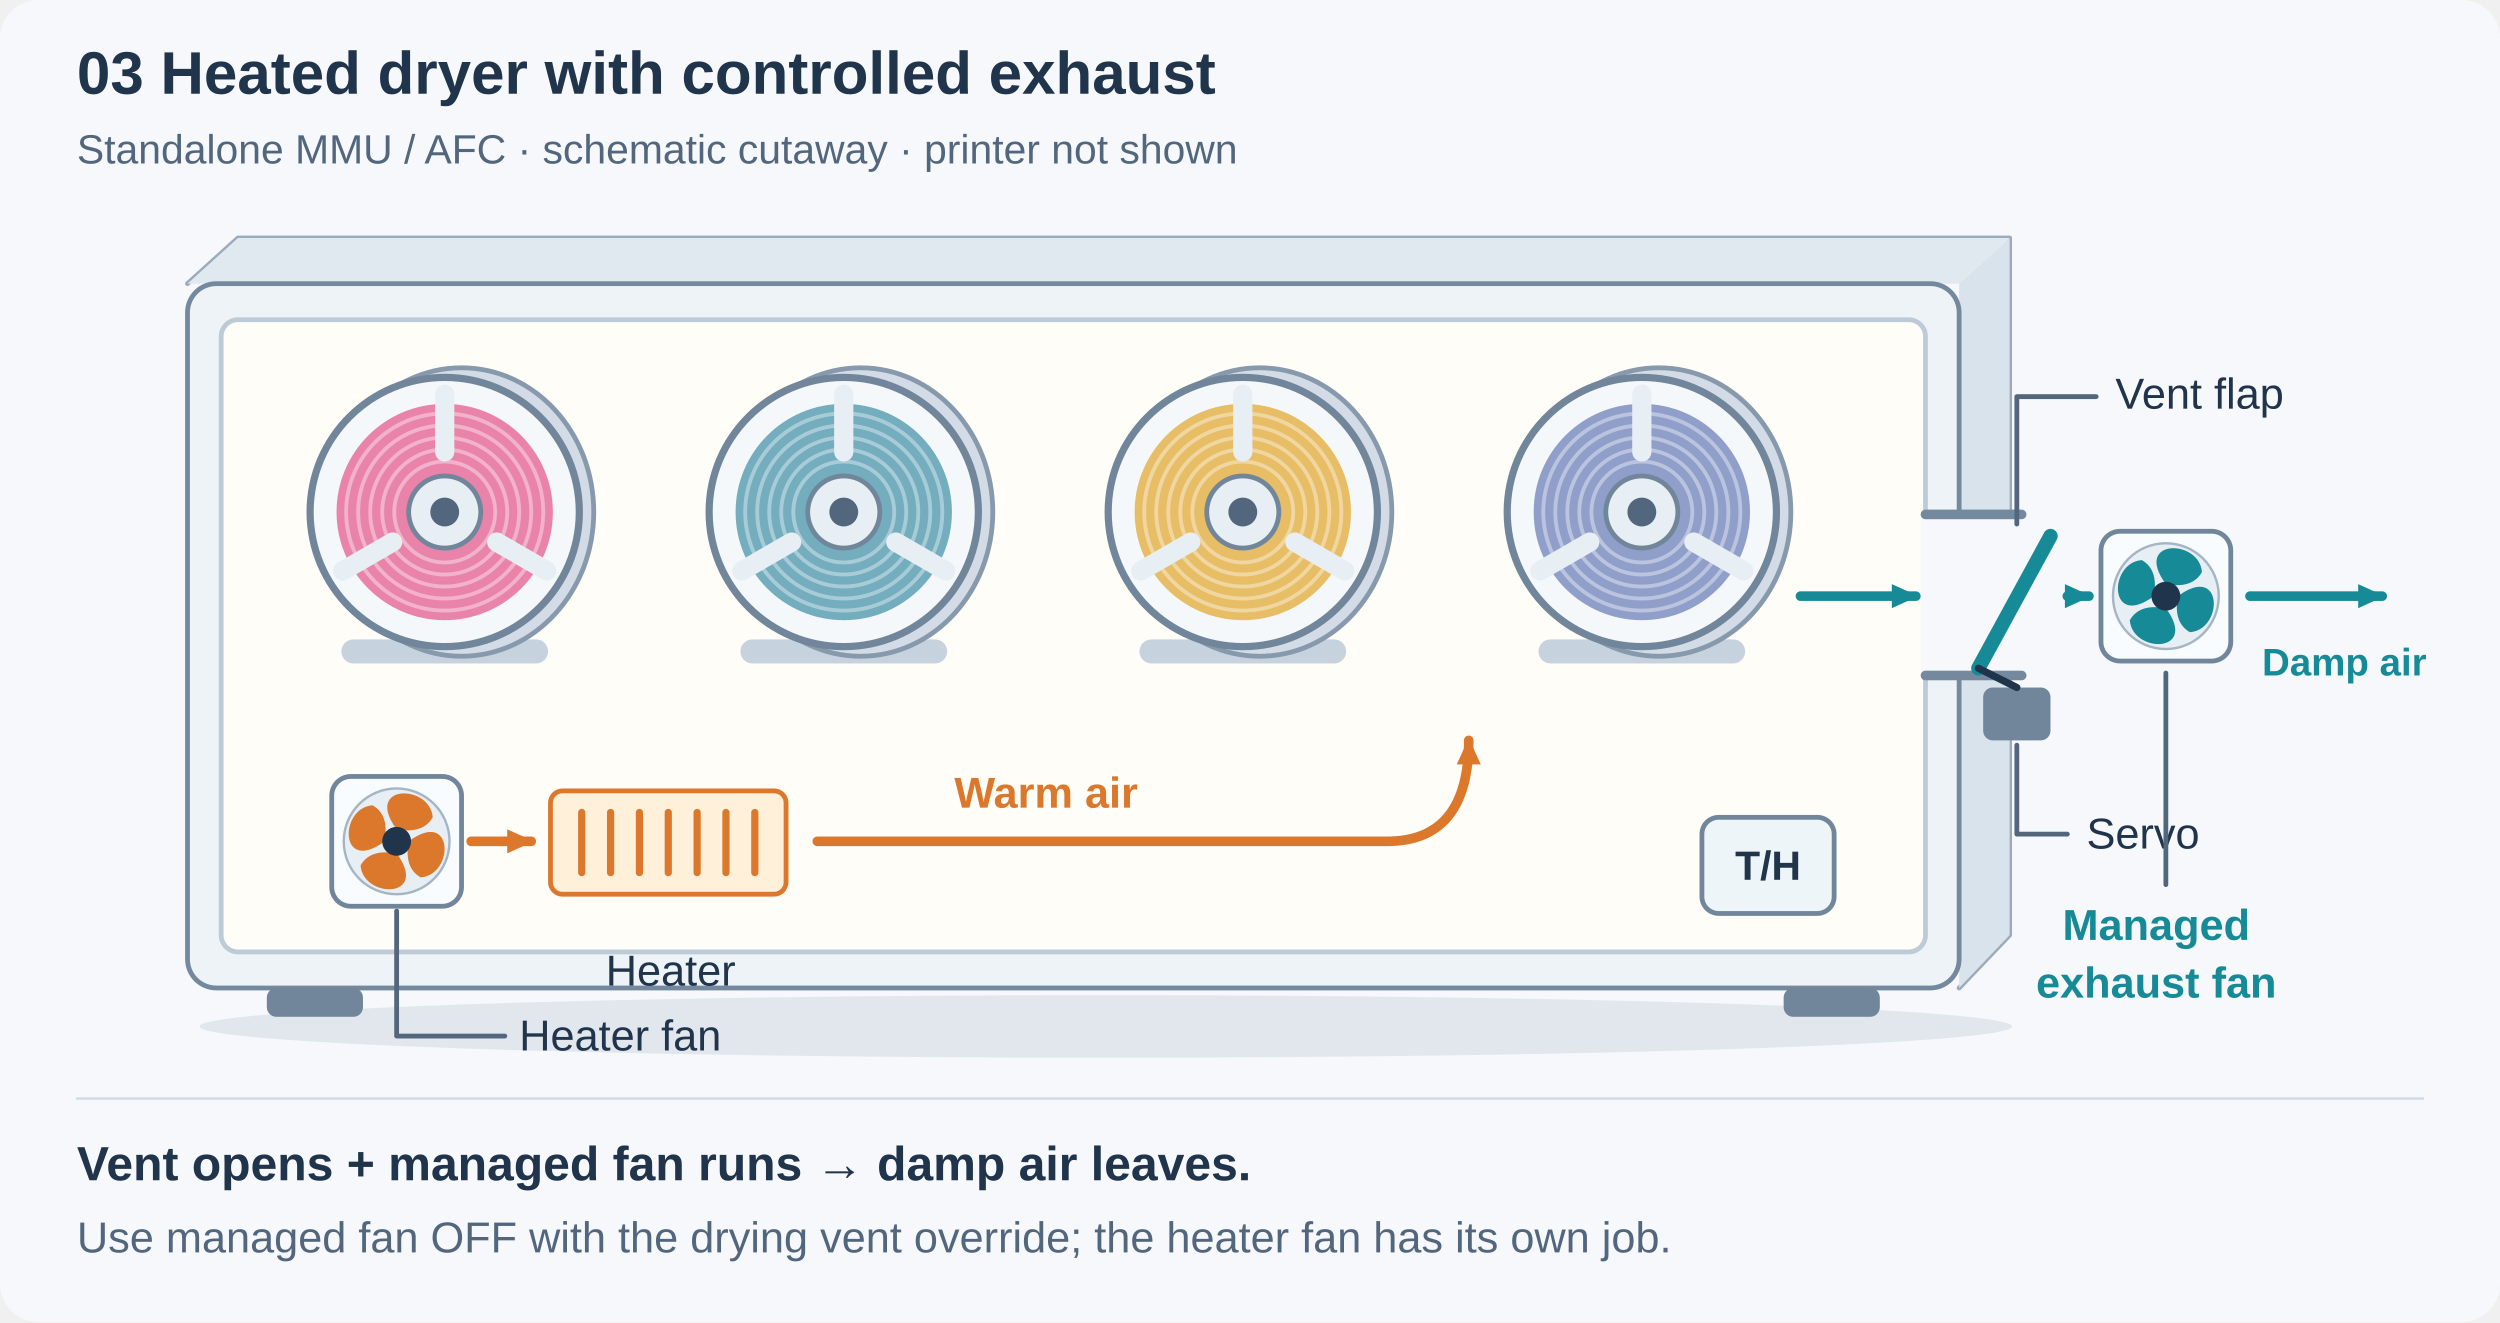
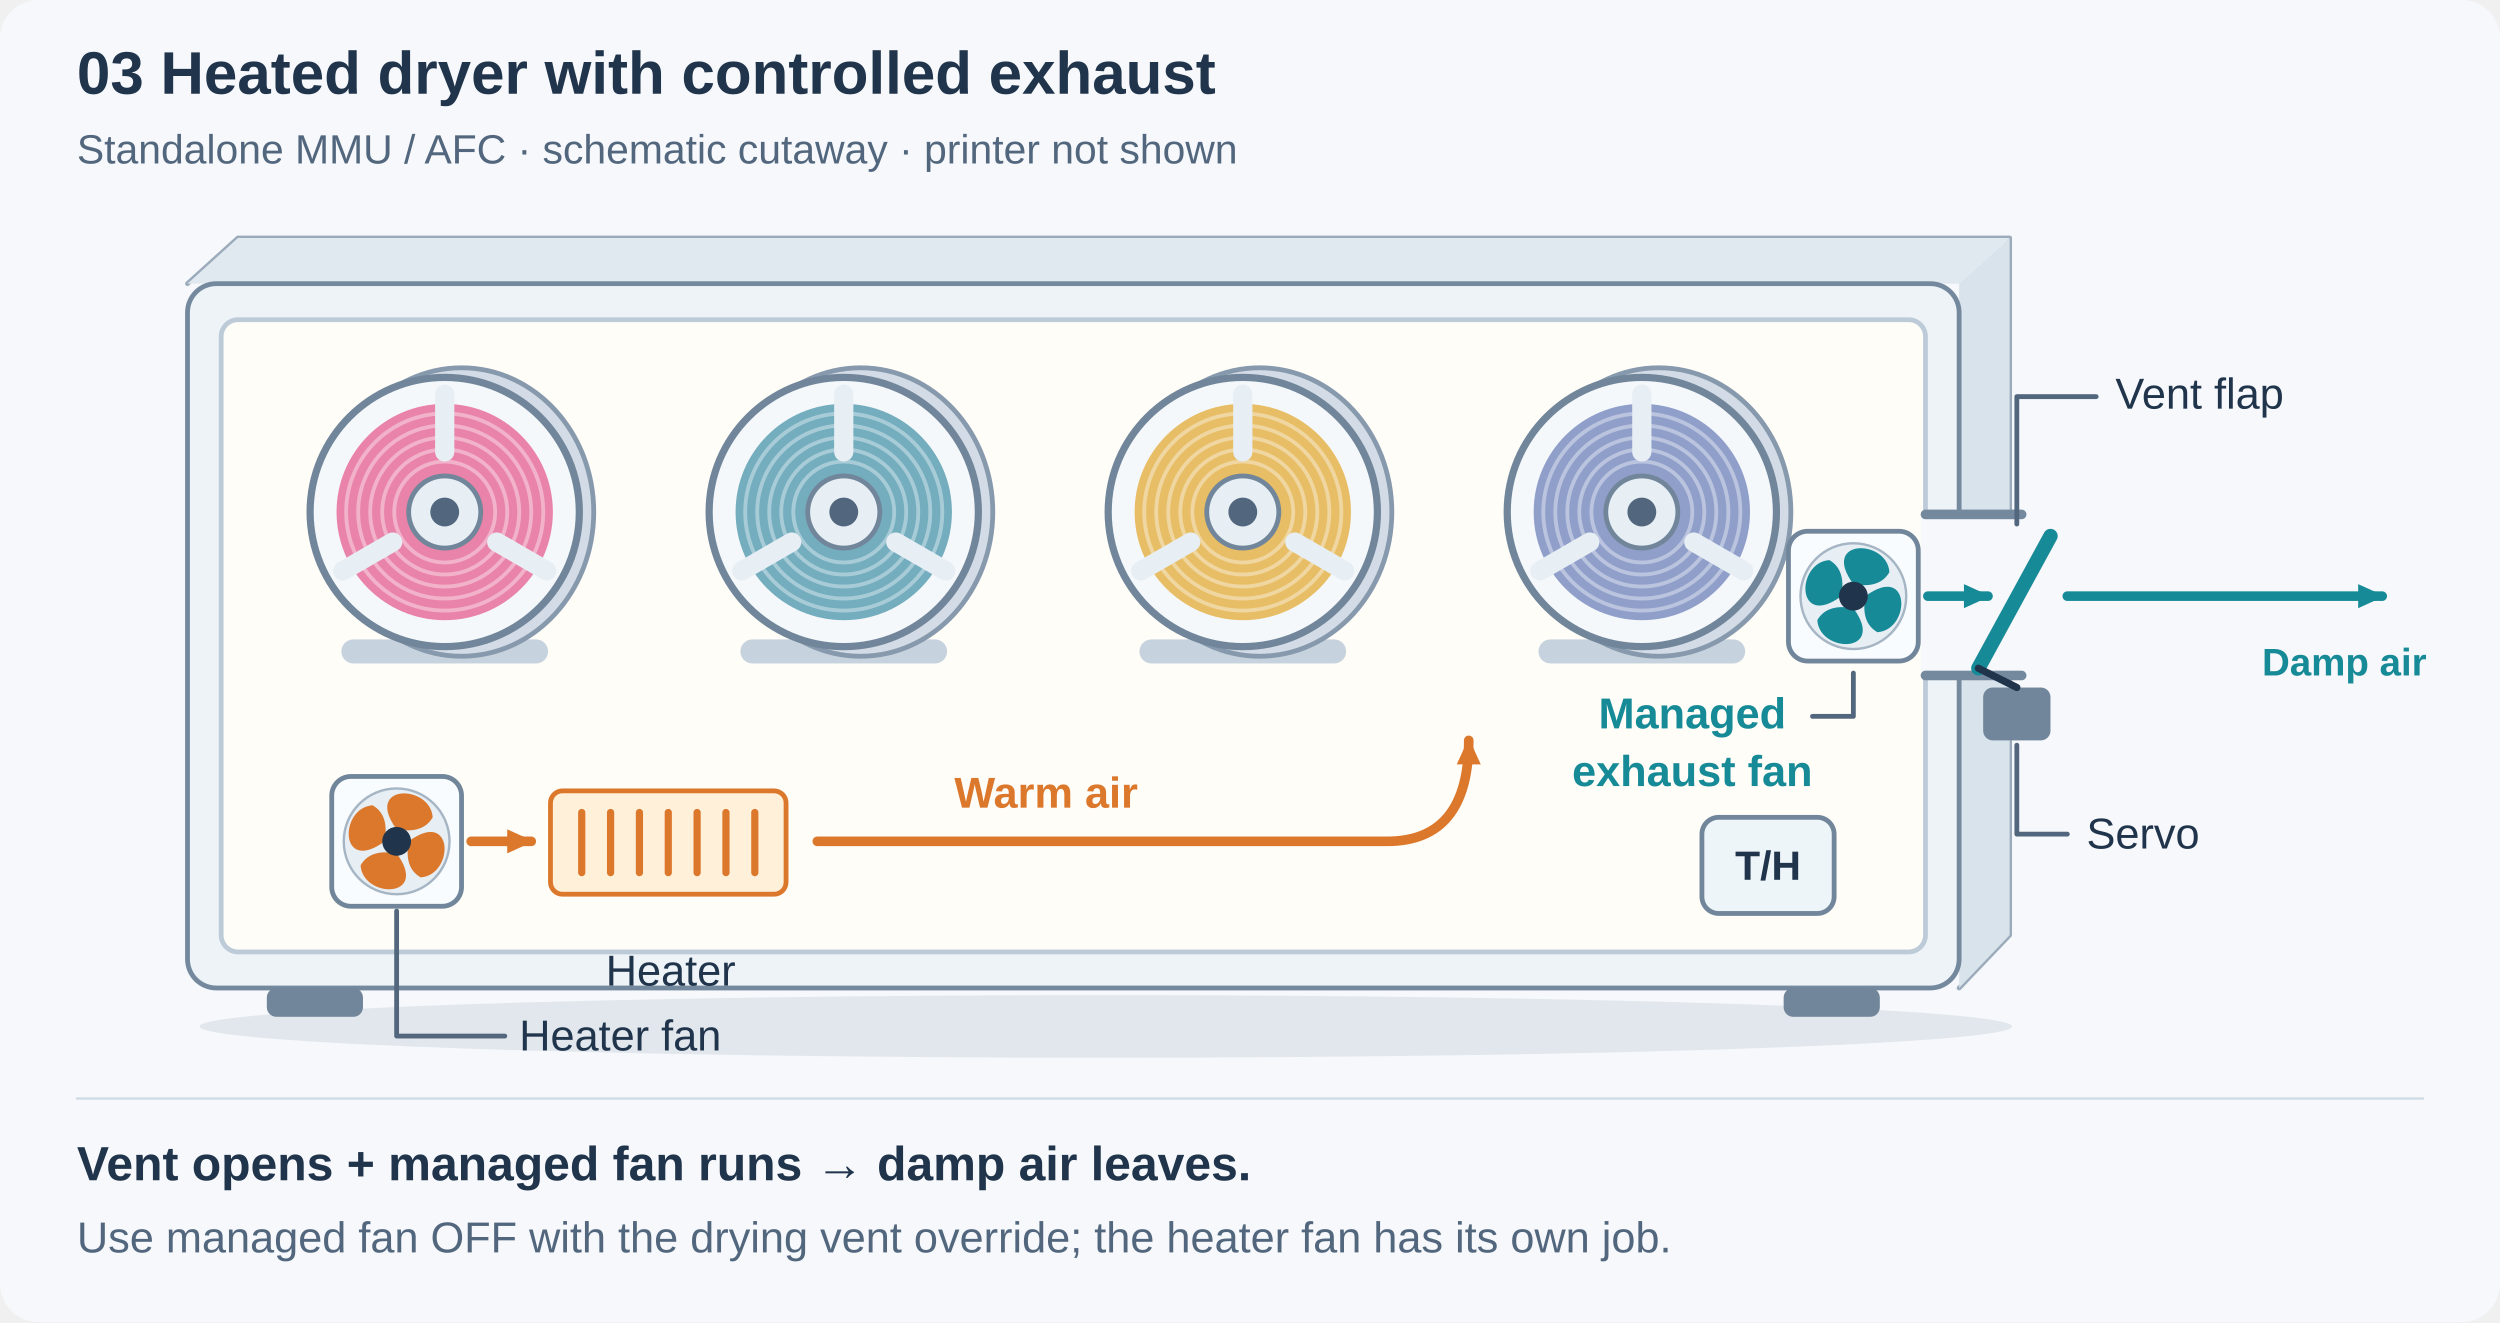
<svg xmlns="http://www.w3.org/2000/svg" width="1040" height="550" viewBox="0 0 1040 550" role="img" aria-labelledby="title desc">
  <defs>
    <marker id="warm" markerWidth="12" markerHeight="12" refX="10" refY="5" orient="auto" markerUnits="userSpaceOnUse">
      <path d="M0,0 L11,5 L0,10 Z" fill="#db782c" />
    </marker>
    <marker id="cool" markerWidth="12" markerHeight="12" refX="10" refY="5" orient="auto" markerUnits="userSpaceOnUse">
      <path d="M0,0 L11,5 L0,10 Z" fill="#168a96" />
    </marker>
  </defs>
  <g font-family="Arial, Helvetica, sans-serif">
    <rect x="0" y="0" width="1040" height="550" rx="16" fill="#f6f8fb" stroke="none" stroke-width="2" />
    <text x="32" y="39" font-size="25" fill="#20344b" font-weight="700" text-anchor="start">03  Heated dryer with controlled exhaust</text>
    <text x="32" y="68" font-size="17" fill="#52677d" font-weight="400" text-anchor="start">Standalone MMU / AFC · schematic cutaway · printer not shown</text>
    <ellipse cx="460" cy="427" rx="377" ry="13" fill="#e1e7ed" />
    <path d="M 78,118 L 99,99 H 836 V 389 L 815,411" fill="none" stroke="#9babbb" stroke-width="2" stroke-linecap="round" stroke-linejoin="round" />
    <path d="M78,118 L99,99 H836 L815,118 Z" fill="#e1e9f0" />
    <path d="M815,118 l21,-19 v290 l-21,22 Z" fill="#d8e3ec" />
    <rect x="78" y="118" width="737" height="293" rx="12" fill="#edf3f7" stroke="#74899e" stroke-width="2" />
    <rect x="92" y="133" width="709" height="263" rx="7" fill="#fffdf8" stroke="#bdcbd8" stroke-width="2" />
    <rect x="111" y="411" width="40" height="12" rx="4" fill="#71869a" stroke="none" stroke-width="2" />
    <rect x="742" y="411" width="40" height="12" rx="4" fill="#71869a" stroke="none" stroke-width="2" />
    <g transform="translate(185 213) scale(1)">
      <rect x="-43" y="53" width="86" height="10" rx="5" fill="#c6d2dd" stroke="none" stroke-width="2" />
      <ellipse cx="7" cy="0" rx="55" ry="60" fill="#d3dce6" stroke="#8799ac" stroke-width="2" />
      <circle r="56" fill="#f5f8fb" stroke="#71869a" stroke-width="3" />
      <circle r="45" fill="#e983a9" />
      <circle r="21" fill="none" stroke="#ffffff" opacity=".38" stroke-width="1.6" />
      <circle r="26" fill="none" stroke="#ffffff" opacity=".38" stroke-width="1.6" />
      <circle r="31" fill="none" stroke="#ffffff" opacity=".38" stroke-width="1.6" />
      <circle r="36" fill="none" stroke="#ffffff" opacity=".38" stroke-width="1.6" />
      <circle r="41" fill="none" stroke="#ffffff" opacity=".38" stroke-width="1.6" />
      <circle r="15" fill="#e7eef4" stroke="#71869a" stroke-width="2" />
      <circle r="6" fill="#52677d" />
      <rect x="-4" y="-53" width="8" height="32" rx="4" fill="#e7eef4" transform="rotate(0)" />
      <rect x="-4" y="-53" width="8" height="32" rx="4" fill="#e7eef4" transform="rotate(120)" />
      <rect x="-4" y="-53" width="8" height="32" rx="4" fill="#e7eef4" transform="rotate(240)" />
    </g>
    <g transform="translate(351 213) scale(1)">
      <rect x="-43" y="53" width="86" height="10" rx="5" fill="#c6d2dd" stroke="none" stroke-width="2" />
      <ellipse cx="7" cy="0" rx="55" ry="60" fill="#d3dce6" stroke="#8799ac" stroke-width="2" />
      <circle r="56" fill="#f5f8fb" stroke="#71869a" stroke-width="3" />
      <circle r="45" fill="#73adbe" />
      <circle r="21" fill="none" stroke="#ffffff" opacity=".38" stroke-width="1.6" />
      <circle r="26" fill="none" stroke="#ffffff" opacity=".38" stroke-width="1.6" />
      <circle r="31" fill="none" stroke="#ffffff" opacity=".38" stroke-width="1.6" />
      <circle r="36" fill="none" stroke="#ffffff" opacity=".38" stroke-width="1.6" />
      <circle r="41" fill="none" stroke="#ffffff" opacity=".38" stroke-width="1.6" />
      <circle r="15" fill="#e7eef4" stroke="#71869a" stroke-width="2" />
      <circle r="6" fill="#52677d" />
      <rect x="-4" y="-53" width="8" height="32" rx="4" fill="#e7eef4" transform="rotate(0)" />
      <rect x="-4" y="-53" width="8" height="32" rx="4" fill="#e7eef4" transform="rotate(120)" />
      <rect x="-4" y="-53" width="8" height="32" rx="4" fill="#e7eef4" transform="rotate(240)" />
    </g>
    <g transform="translate(517 213) scale(1)">
      <rect x="-43" y="53" width="86" height="10" rx="5" fill="#c6d2dd" stroke="none" stroke-width="2" />
      <ellipse cx="7" cy="0" rx="55" ry="60" fill="#d3dce6" stroke="#8799ac" stroke-width="2" />
      <circle r="56" fill="#f5f8fb" stroke="#71869a" stroke-width="3" />
      <circle r="45" fill="#e7bd65" />
      <circle r="21" fill="none" stroke="#ffffff" opacity=".38" stroke-width="1.6" />
      <circle r="26" fill="none" stroke="#ffffff" opacity=".38" stroke-width="1.6" />
      <circle r="31" fill="none" stroke="#ffffff" opacity=".38" stroke-width="1.6" />
      <circle r="36" fill="none" stroke="#ffffff" opacity=".38" stroke-width="1.6" />
      <circle r="41" fill="none" stroke="#ffffff" opacity=".38" stroke-width="1.6" />
      <circle r="15" fill="#e7eef4" stroke="#71869a" stroke-width="2" />
      <circle r="6" fill="#52677d" />
      <rect x="-4" y="-53" width="8" height="32" rx="4" fill="#e7eef4" transform="rotate(0)" />
      <rect x="-4" y="-53" width="8" height="32" rx="4" fill="#e7eef4" transform="rotate(120)" />
      <rect x="-4" y="-53" width="8" height="32" rx="4" fill="#e7eef4" transform="rotate(240)" />
    </g>
    <g transform="translate(683 213) scale(1)">
      <rect x="-43" y="53" width="86" height="10" rx="5" fill="#c6d2dd" stroke="none" stroke-width="2" />
      <ellipse cx="7" cy="0" rx="55" ry="60" fill="#d3dce6" stroke="#8799ac" stroke-width="2" />
      <circle r="56" fill="#f5f8fb" stroke="#71869a" stroke-width="3" />
      <circle r="45" fill="#909fca" />
      <circle r="21" fill="none" stroke="#ffffff" opacity=".38" stroke-width="1.6" />
      <circle r="26" fill="none" stroke="#ffffff" opacity=".38" stroke-width="1.6" />
      <circle r="31" fill="none" stroke="#ffffff" opacity=".38" stroke-width="1.6" />
      <circle r="36" fill="none" stroke="#ffffff" opacity=".38" stroke-width="1.6" />
      <circle r="41" fill="none" stroke="#ffffff" opacity=".38" stroke-width="1.6" />
      <circle r="15" fill="#e7eef4" stroke="#71869a" stroke-width="2" />
      <circle r="6" fill="#52677d" />
      <rect x="-4" y="-53" width="8" height="32" rx="4" fill="#e7eef4" transform="rotate(0)" />
      <rect x="-4" y="-53" width="8" height="32" rx="4" fill="#e7eef4" transform="rotate(120)" />
      <rect x="-4" y="-53" width="8" height="32" rx="4" fill="#e7eef4" transform="rotate(240)" />
    </g>
    <g transform="translate(165 350) scale(1)">
      <rect x="-27" y="-27" width="54" height="54" rx="8" fill="#f9fcfe" stroke="#71869a" stroke-width="2" />
      <circle r="22" fill="#e7eef4" stroke="#a5b5c4" />
      <path d="M 0,-5 C -14,-24 14,-24 15,-10 Q 11,-3 0,-5" fill="#db782c" transform="rotate(0)" />
      <path d="M 0,-5 C -14,-24 14,-24 15,-10 Q 11,-3 0,-5" fill="#db782c" transform="rotate(90)" />
      <path d="M 0,-5 C -14,-24 14,-24 15,-10 Q 11,-3 0,-5" fill="#db782c" transform="rotate(180)" />
      <path d="M 0,-5 C -14,-24 14,-24 15,-10 Q 11,-3 0,-5" fill="#db782c" transform="rotate(270)" />
      <circle r="6" fill="#20344b" />
    </g>
    <rect x="229" y="329" width="98" height="43" rx="5" fill="#fff0d9" stroke="#db782c" stroke-width="2" />
    <path d="M 242,338 v 25" fill="none" stroke="#db782c" stroke-width="3" stroke-linecap="round" stroke-linejoin="round" />
    <path d="M 254,338 v 25" fill="none" stroke="#db782c" stroke-width="3" stroke-linecap="round" stroke-linejoin="round" />
    <path d="M 266,338 v 25" fill="none" stroke="#db782c" stroke-width="3" stroke-linecap="round" stroke-linejoin="round" />
    <path d="M 278,338 v 25" fill="none" stroke="#db782c" stroke-width="3" stroke-linecap="round" stroke-linejoin="round" />
    <path d="M 290,338 v 25" fill="none" stroke="#db782c" stroke-width="3" stroke-linecap="round" stroke-linejoin="round" />
    <path d="M 302,338 v 25" fill="none" stroke="#db782c" stroke-width="3" stroke-linecap="round" stroke-linejoin="round" />
    <path d="M 314,338 v 25" fill="none" stroke="#db782c" stroke-width="3" stroke-linecap="round" stroke-linejoin="round" />
    <rect x="708" y="340" width="55" height="40" rx="7" fill="#eef5f8" stroke="#71869a" stroke-width="2" />
    <text x="735.5" y="366" font-size="17" fill="#20344b" font-weight="600" text-anchor="middle">T/H</text>
    <path d="M 196,350 H 221" fill="none" stroke="#db782c" stroke-width="4" stroke-linecap="round" stroke-linejoin="round" marker-end="url(#warm)" />
    <path d="M 340,350 H 577 Q 611,350 611,308" fill="none" stroke="#db782c" stroke-width="4" stroke-linecap="round" stroke-linejoin="round" marker-end="url(#warm)" />
    <text x="397" y="336" font-size="18" fill="#db782c" font-weight="600" text-anchor="start">Warm air</text>
    <rect x="799" y="215" width="39" height="65" rx="0" fill="#f6f8fb" stroke="none" stroke-width="2" />
    <path d="M801,214 H841 M801,281 H841" fill="none" stroke="#74899e" stroke-width="4" stroke-linecap="round" stroke-linejoin="round" />
    <path d="M823,278 L853,223" fill="none" stroke="#168a96" stroke-width="6" stroke-linecap="round" stroke-linejoin="round" />
    <rect x="825" y="286" width="28" height="22" rx="4" fill="#71869a" stroke="none" stroke-width="2" />
    <path d="M839,286 L823,278" fill="none" stroke="#20344b" stroke-width="3" stroke-linecap="round" stroke-linejoin="round" />
-     <g transform="translate(901 248) scale(1)">
+     <g transform="translate(771 248) scale(1)">
      <rect x="-27" y="-27" width="54" height="54" rx="8" fill="#f9fcfe" stroke="#71869a" stroke-width="2" />
      <circle r="22" fill="#e7eef4" stroke="#a5b5c4" />
      <path d="M 0,-5 C -14,-24 14,-24 15,-10 Q 11,-3 0,-5" fill="#168a96" transform="rotate(0)" />
      <path d="M 0,-5 C -14,-24 14,-24 15,-10 Q 11,-3 0,-5" fill="#168a96" transform="rotate(90)" />
      <path d="M 0,-5 C -14,-24 14,-24 15,-10 Q 11,-3 0,-5" fill="#168a96" transform="rotate(180)" />
      <path d="M 0,-5 C -14,-24 14,-24 15,-10 Q 11,-3 0,-5" fill="#168a96" transform="rotate(270)" />
      <circle r="6" fill="#20344b" />
    </g>
-     <path d="M 749,248 H 797" fill="none" stroke="#168a96" stroke-width="4" stroke-linecap="round" stroke-linejoin="round" marker-end="url(#cool)" />
-     <path d="M 860,248 H 869" fill="none" stroke="#168a96" stroke-width="4" stroke-linecap="round" stroke-linejoin="round" marker-end="url(#cool)" />
-     <path d="M 936,248 H 991" fill="none" stroke="#168a96" stroke-width="4" stroke-linecap="round" stroke-linejoin="round" marker-end="url(#cool)" />
+     <path d="M 802,248 H 827" fill="none" stroke="#168a96" stroke-width="4" stroke-linecap="round" stroke-linejoin="round" marker-end="url(#cool)" />
+     <path d="M 860,248 H 991" fill="none" stroke="#168a96" stroke-width="4" stroke-linecap="round" stroke-linejoin="round" marker-end="url(#cool)" />
    <text x="941" y="281" font-size="16" fill="#168a96" font-weight="600" text-anchor="start">Damp air</text>
    <path d="M839,218 V165 H872" fill="none" stroke="#52677d" stroke-width="2" stroke-linecap="round" stroke-linejoin="round" />
    <text x="880" y="170" font-size="18" fill="#20344b" font-weight="400" text-anchor="start">Vent flap</text>
    <path d="M839,310 V347 H860" fill="none" stroke="#52677d" stroke-width="2" stroke-linecap="round" stroke-linejoin="round" />
    <text x="868" y="353" font-size="18" fill="#20344b" font-weight="400" text-anchor="start">Servo</text>
-     <text x="897" y="391" font-size="18" fill="#168a96" font-weight="600" text-anchor="middle">Managed</text>
-     <text x="897" y="415" font-size="18" fill="#168a96" font-weight="600" text-anchor="middle">exhaust fan</text>
-     <path d="M901,280 V368" fill="none" stroke="#52677d" stroke-width="2" stroke-linecap="round" stroke-linejoin="round" />
+     <text x="704" y="303" font-size="18" fill="#168a96" font-weight="600" text-anchor="middle">Managed</text>
+     <text x="704" y="327" font-size="18" fill="#168a96" font-weight="600" text-anchor="middle">exhaust fan</text>
+     <path d="M771,280 V298 H754" fill="none" stroke="#52677d" stroke-width="2" stroke-linecap="round" stroke-linejoin="round" />
    <path d="M165,379 V431 H210" fill="none" stroke="#52677d" stroke-width="2" stroke-linecap="round" stroke-linejoin="round" />
    <text x="216" y="437" font-size="18" fill="#20344b" font-weight="400" text-anchor="start">Heater fan</text>
    <text x="279" y="410" font-size="18" fill="#20344b" font-weight="400" text-anchor="middle">Heater</text>
    <path d="M32,457 H1008" fill="none" stroke="#d0dbe5" stroke-width="1" stroke-linecap="round" stroke-linejoin="round" />
    <text x="32" y="491" font-size="20" fill="#20344b" font-weight="600" text-anchor="start">Vent opens + managed fan runs → damp air leaves.</text>
    <text x="32" y="521" font-size="18" fill="#52677d" font-weight="400" text-anchor="start">Use managed fan OFF with the drying vent override; the heater fan has its own job.</text>
  </g>
</svg>
